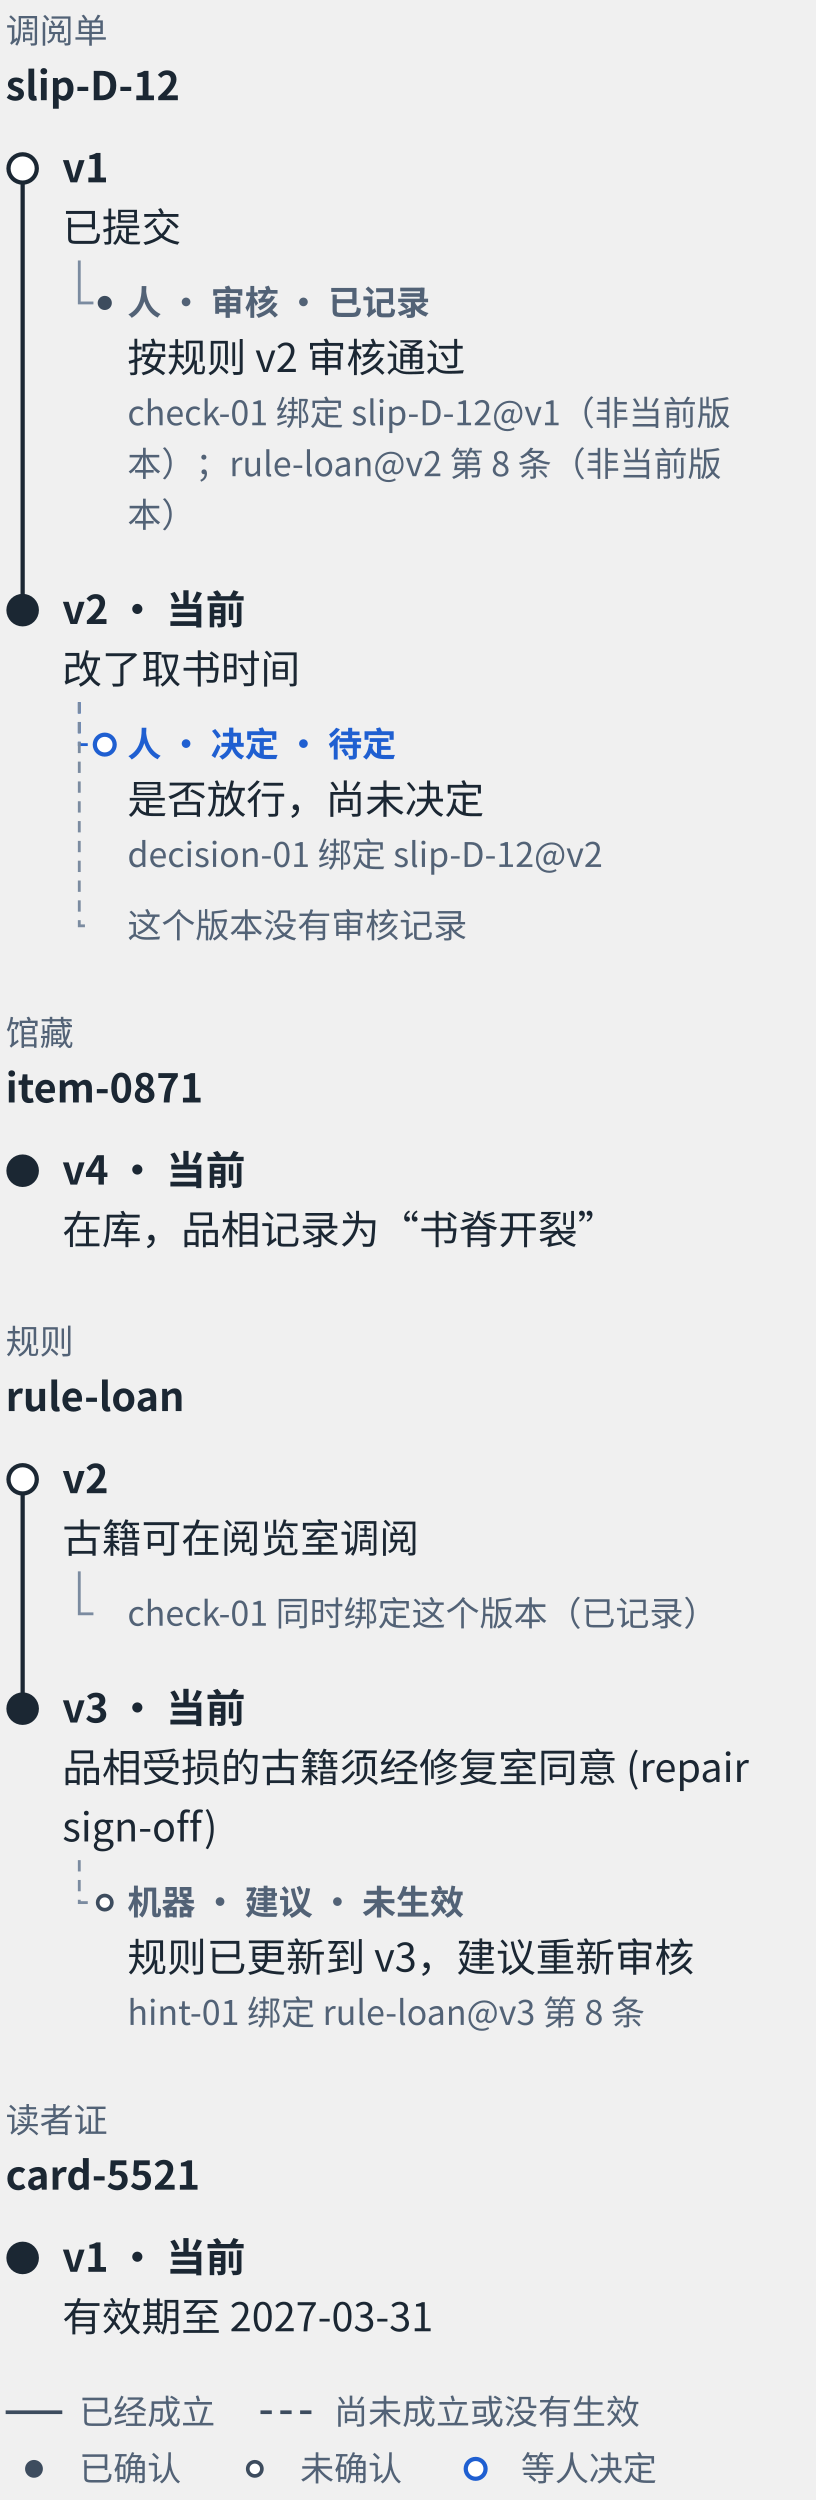
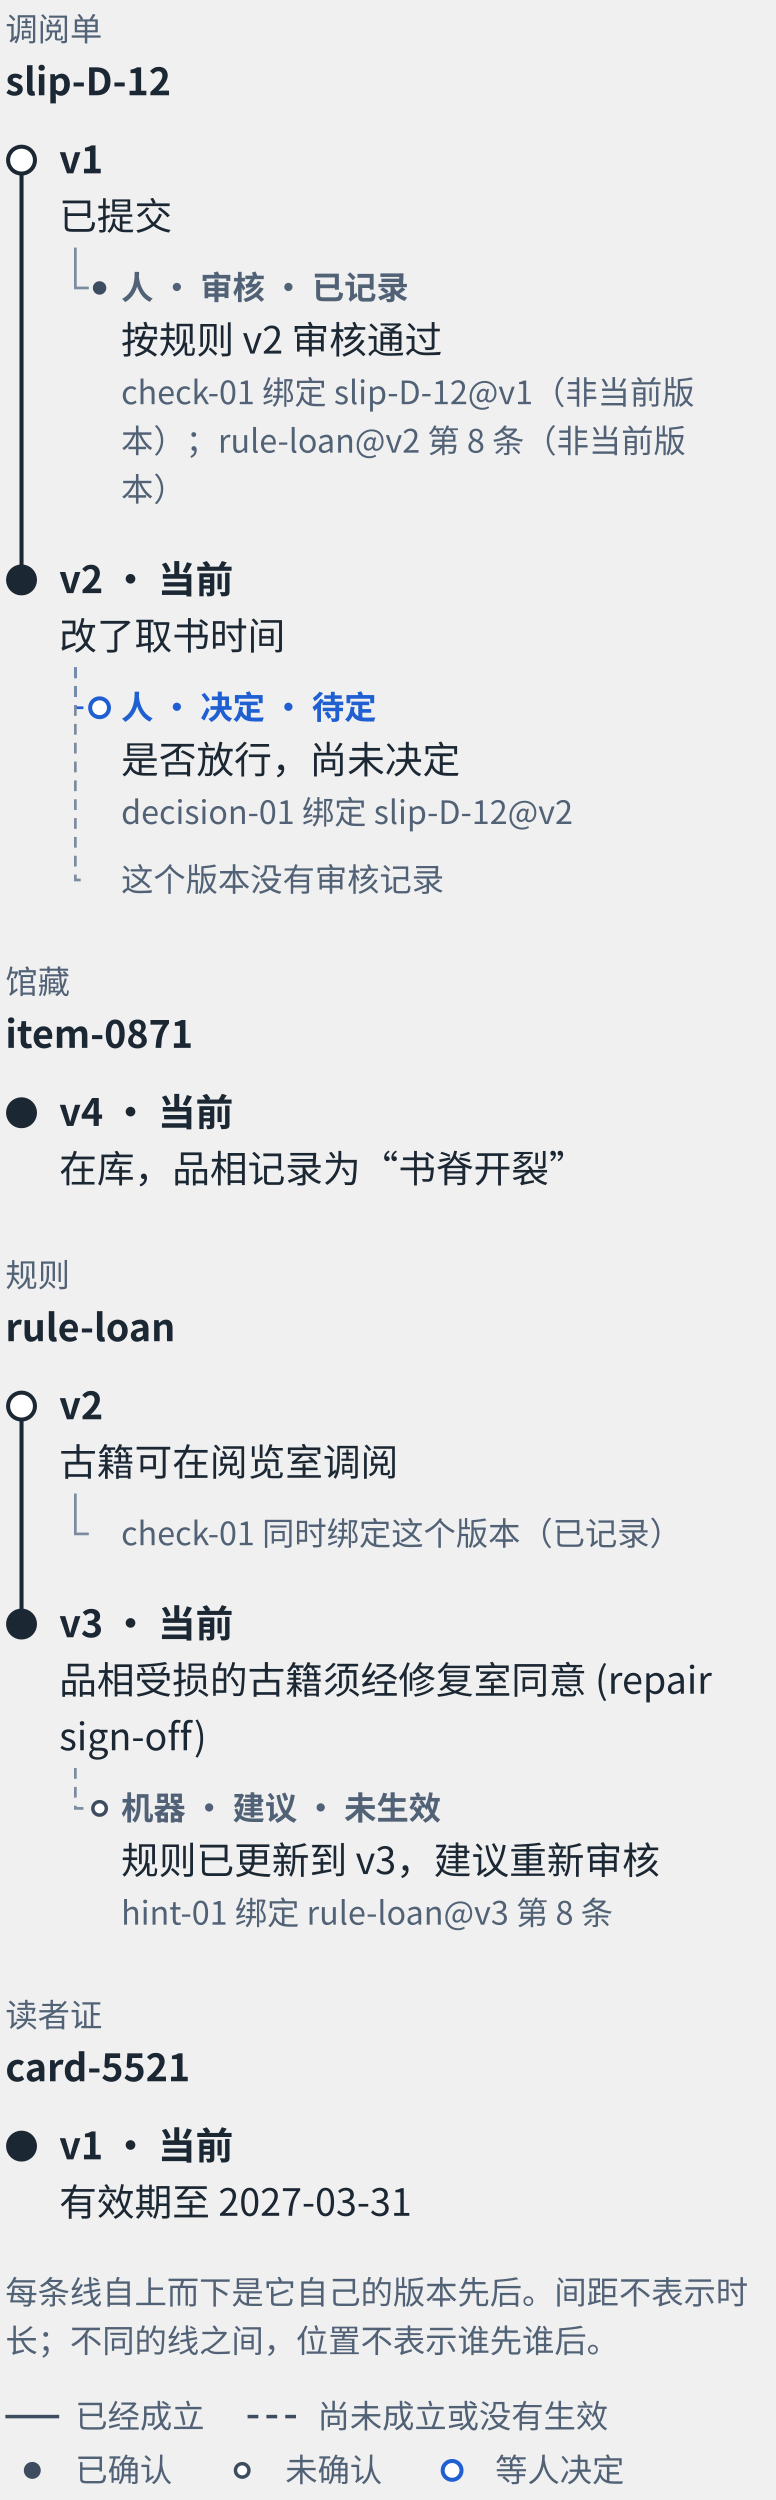
- <svg xmlns="http://www.w3.org/2000/svg" id="tracks-four-w288" viewBox="-2 -2 288 883" width="288" height="883" role="img" aria-labelledby="tracks-four-w288-title tracks-four-w288-desc" lang="zh-Hans" xml:lang="zh-Hans" font-family="system-ui, -apple-system, 'PingFang SC', 'Hiragino Sans GB', 'Noto Sans CJK SC', 'Microsoft YaHei', sans-serif" data-asset="rel-tracks" data-asset-version="0.2.0">
+ <svg xmlns="http://www.w3.org/2000/svg" id="tracks-four-w288" viewBox="-2 -2 288 929" width="288" height="929" role="img" aria-labelledby="tracks-four-w288-title tracks-four-w288-desc" lang="zh-Hans" xml:lang="zh-Hans" font-family="system-ui, -apple-system, 'PingFang SC', 'Hiragino Sans GB', 'Noto Sans CJK SC', 'Microsoft YaHei', sans-serif" data-asset="rel-tracks" data-asset-version="0.3.0" data-scale="order">
  <g data-object-id="slip-D-12" data-role="lane">
    <text x="0" y="13.2" font-size="12" fill="#526276" data-text="slip-D-12.role">调阅单</text>
    <text x="0" y="33.4" font-size="14" font-weight="600" fill="#1b2733" data-text="slip-D-12.id">slip-D-12</text>
    <path d="M6 57.5V213.5" fill="none" stroke="#1b2733" stroke-width="1.5" />
    <circle cx="6" cy="57.5" r="5" fill="#ffffff" stroke="#1b2733" stroke-width="1.5" />
    <circle cx="6" cy="213.5" r="5" fill="#1b2733" stroke="#1b2733" stroke-width="1.5" />
    <g data-version="slip-D-12@1">
      <text x="20" y="62.4" font-size="14" font-weight="600" fill="#1b2733" data-text="slip-D-12@1.head">v1</text>
      <text x="20" y="83.4" font-size="14" fill="#1b2733" data-text="slip-D-12@1.label">已提交</text>
      <g data-binding-id="check-01" data-origin="human" data-state="recorded" data-basis="slip-D-12@1">
        <text x="43" y="109.2" font-size="12" font-weight="600" fill="#526276" data-text="check-01.head">人 · 审核 · 已记录</text>
        <text x="43" y="129.4" font-size="14" fill="#1b2733" data-text="check-01.text">按规则 v2 审核通过</text>
        <text x="43" y="148.2" font-size="12" fill="#526276" data-text="check-01.basis">
          <tspan x="43" y="148.2">check-01 绑定 slip-D-12@v1（非当前版</tspan>
          <tspan x="43" y="166.2">本）；rule-loan@v2 第 8 条（非当前版</tspan>
          <tspan x="43" y="184.2">本）</tspan>
        </text>
        <path d="M26 90 L26 105 L31 105" fill="none" stroke="#7b8ba0" stroke-width="1" data-link-for="check-01" data-to="slip-D-12@1" />
        <circle cx="35" cy="105" r="2.5" fill="#3d4c5e" />
      </g>
    </g>
    <g data-version="slip-D-12@2" data-current="true">
      <text x="20" y="218.4" font-size="14" font-weight="600" fill="#1b2733" data-text="slip-D-12@2.head">v2 · 当前</text>
      <text x="20" y="239.4" font-size="14" fill="#1b2733" data-text="slip-D-12@2.label">改了取书时间</text>
      <g data-binding-id="decision-01" data-origin="human" data-state="open" data-basis="slip-D-12@2">
        <text x="43" y="265.2" font-size="12" font-weight="600" fill="#1f5fd1" data-text="decision-01.head">人 · 决定 · 待定</text>
        <text x="43" y="285.4" font-size="14" fill="#1b2733" data-text="decision-01.text">是否放行，尚未决定</text>
        <text x="43" y="304.2" font-size="12" fill="#526276" data-text="decision-01.basis">decision-01 绑定 slip-D-12@v2</text>
        <path d="M26 246 L26 261 L31 261" fill="none" stroke="#1f5fd1" stroke-width="1" stroke-dasharray="4 3" data-link-for="decision-01" data-to="slip-D-12@2" />
        <circle cx="35" cy="261" r="3.5" fill="#ffffff" stroke="#1f5fd1" stroke-width="1.5" />
      </g>
      <text x="43" y="329.2" font-size="12" fill="#526276" data-text="slip-D-12@2.absence.0">这个版本没有审核记录</text>
      <path d="M26 246 L26 325 L31 325" fill="none" stroke="#7b8ba0" stroke-width="1" stroke-dasharray="4 3" data-absence-at="slip-D-12@2" />
    </g>
  </g>
  <g data-object-id="item-0871" data-role="lane">
    <text x="0" y="367.2" font-size="12" fill="#526276" data-text="item-0871.role">馆藏</text>
    <text x="0" y="387.4" font-size="14" font-weight="600" fill="#1b2733" data-text="item-0871.id">item-0871</text>
    <path d="M6 411.5V411.5" fill="none" stroke="#1b2733" stroke-width="1.5" />
    <circle cx="6" cy="411.5" r="5" fill="#1b2733" stroke="#1b2733" stroke-width="1.5" />
    <g data-version="item-0871@4" data-current="true">
      <text x="20" y="416.4" font-size="14" font-weight="600" fill="#1b2733" data-text="item-0871@4.head">v4 · 当前</text>
      <text x="20" y="437.4" font-size="14" fill="#1b2733" data-text="item-0871@4.label">在库，品相记录为“书脊开裂”</text>
    </g>
  </g>
  <g data-object-id="rule-loan" data-role="lane">
    <text x="0" y="476.2" font-size="12" fill="#526276" data-text="rule-loan.role">规则</text>
    <text x="0" y="496.4" font-size="14" font-weight="600" fill="#1b2733" data-text="rule-loan.id">rule-loan</text>
    <path d="M6 520.5V601.5" fill="none" stroke="#1b2733" stroke-width="1.5" />
    <circle cx="6" cy="520.5" r="5" fill="#ffffff" stroke="#1b2733" stroke-width="1.5" />
    <circle cx="6" cy="601.5" r="5" fill="#1b2733" stroke="#1b2733" stroke-width="1.5" />
    <g data-version="rule-loan@2">
      <text x="20" y="525.4" font-size="14" font-weight="600" fill="#1b2733" data-text="rule-loan@2.head">v2</text>
      <text x="20" y="546.4" font-size="14" fill="#1b2733" data-text="rule-loan@2.label">古籍可在阅览室调阅</text>
      <text x="43" y="572.2" font-size="12" fill="#526276" data-text="check-01.ref.rule-loan@2">check-01 同时绑定这个版本（已记录）</text>
      <path d="M26 553 L26 568 L31 568" fill="none" stroke="#7b8ba0" stroke-width="1" data-link-for="check-01" data-to="rule-loan@2" />
    </g>
    <g data-version="rule-loan@3" data-current="true">
      <text x="20" y="606.4" font-size="14" font-weight="600" fill="#1b2733" data-text="rule-loan@3.head">v3 · 当前</text>
      <text x="20" y="627.4" font-size="14" fill="#1b2733" data-text="rule-loan@3.label">
        <tspan x="20" y="627.4">品相受损的古籍须经修复室同意 (repair</tspan>
        <tspan x="20" y="648.4">sign-off)</tspan>
      </text>
      <g data-binding-id="hint-01" data-origin="machine" data-state="proposed" data-basis="rule-loan@3#第 8 条">
        <text x="43" y="674.2" font-size="12" font-weight="600" fill="#526276" data-text="hint-01.head">机器 · 建议 · 未生效</text>
        <text x="43" y="694.4" font-size="14" fill="#1b2733" data-text="hint-01.text">规则已更新到 v3，建议重新审核</text>
        <text x="43" y="713.2" font-size="12" fill="#526276" data-text="hint-01.basis">hint-01 绑定 rule-loan@v3 第 8 条</text>
        <path d="M26 655 L26 670 L31 670" fill="none" stroke="#7b8ba0" stroke-width="1" stroke-dasharray="4 3" data-link-for="hint-01" data-to="rule-loan@3" />
        <circle cx="35" cy="670" r="2.5" fill="#ffffff" stroke="#3d4c5e" stroke-width="1.3" />
      </g>
    </g>
  </g>
  <g data-object-id="card-5521" data-role="lane">
    <text x="0" y="751.2" font-size="12" fill="#526276" data-text="card-5521.role">读者证</text>
    <text x="0" y="771.4" font-size="14" font-weight="600" fill="#1b2733" data-text="card-5521.id">card-5521</text>
    <path d="M6 795.5V795.5" fill="none" stroke="#1b2733" stroke-width="1.5" />
    <circle cx="6" cy="795.5" r="5" fill="#1b2733" stroke="#1b2733" stroke-width="1.5" />
    <g data-version="card-5521@1" data-current="true">
      <text x="20" y="800.4" font-size="14" font-weight="600" fill="#1b2733" data-text="card-5521@1.head">v1 · 当前</text>
      <text x="20" y="821.4" font-size="14" fill="#1b2733" data-text="card-5521@1.label">有效期至 2027-03-31</text>
    </g>
  </g>
+   <g data-role="scale-note">
+     <text x="0" y="854.2" font-size="12" fill="#526276" data-text="scale#note">
+       <tspan x="0" y="854.2">每条线自上而下是它自己的版本先后。间距不表示时</tspan>
+       <tspan x="0" y="872.2">长；不同的线之间，位置不表示谁先谁后。</tspan>
+     </text>
+   </g>
  <g data-role="legend">
-     <path d="M0 850L20 850" fill="none" stroke="#3d4c5e" stroke-width="1.3" />
-     <text x="26" y="854.2" font-size="12" fill="#526276" data-text="legend.0">已经成立</text>
-     <path d="M90 850L110 850" fill="none" stroke="#3d4c5e" stroke-width="1.3" stroke-dasharray="4 3" />
-     <text x="116" y="854.2" font-size="12" fill="#526276" data-text="legend.1">尚未成立或没有生效</text>
-     <circle cx="10" cy="870" r="2.5" fill="#3d4c5e" stroke="#3d4c5e" stroke-width="1.3" />
-     <text x="26" y="874.2" font-size="12" fill="#526276" data-text="legend.2">已确认</text>
-     <circle cx="88" cy="870" r="2.5" fill="#ffffff" stroke="#3d4c5e" stroke-width="1.3" />
-     <text x="104" y="874.2" font-size="12" fill="#526276" data-text="legend.3">未确认</text>
-     <circle cx="166" cy="870" r="3.5" fill="#ffffff" stroke="#1f5fd1" stroke-width="1.5" />
-     <text x="182" y="874.2" font-size="12" fill="#526276" data-text="legend.4">等人决定</text>
+     <path d="M0 896L20 896" fill="none" stroke="#3d4c5e" stroke-width="1.3" />
+     <text x="26" y="900.2" font-size="12" fill="#526276" data-text="legend.0">已经成立</text>
+     <path d="M90 896L110 896" fill="none" stroke="#3d4c5e" stroke-width="1.3" stroke-dasharray="4 3" />
+     <text x="116" y="900.2" font-size="12" fill="#526276" data-text="legend.1">尚未成立或没有生效</text>
+     <circle cx="10" cy="916" r="2.5" fill="#3d4c5e" stroke="#3d4c5e" stroke-width="1.3" />
+     <text x="26" y="920.2" font-size="12" fill="#526276" data-text="legend.2">已确认</text>
+     <circle cx="88" cy="916" r="2.5" fill="#ffffff" stroke="#3d4c5e" stroke-width="1.3" />
+     <text x="104" y="920.2" font-size="12" fill="#526276" data-text="legend.3">未确认</text>
+     <circle cx="166" cy="916" r="3.5" fill="#ffffff" stroke="#1f5fd1" stroke-width="1.5" />
+     <text x="182" y="920.2" font-size="12" fill="#526276" data-text="legend.4">等人决定</text>
  </g>
</svg>
